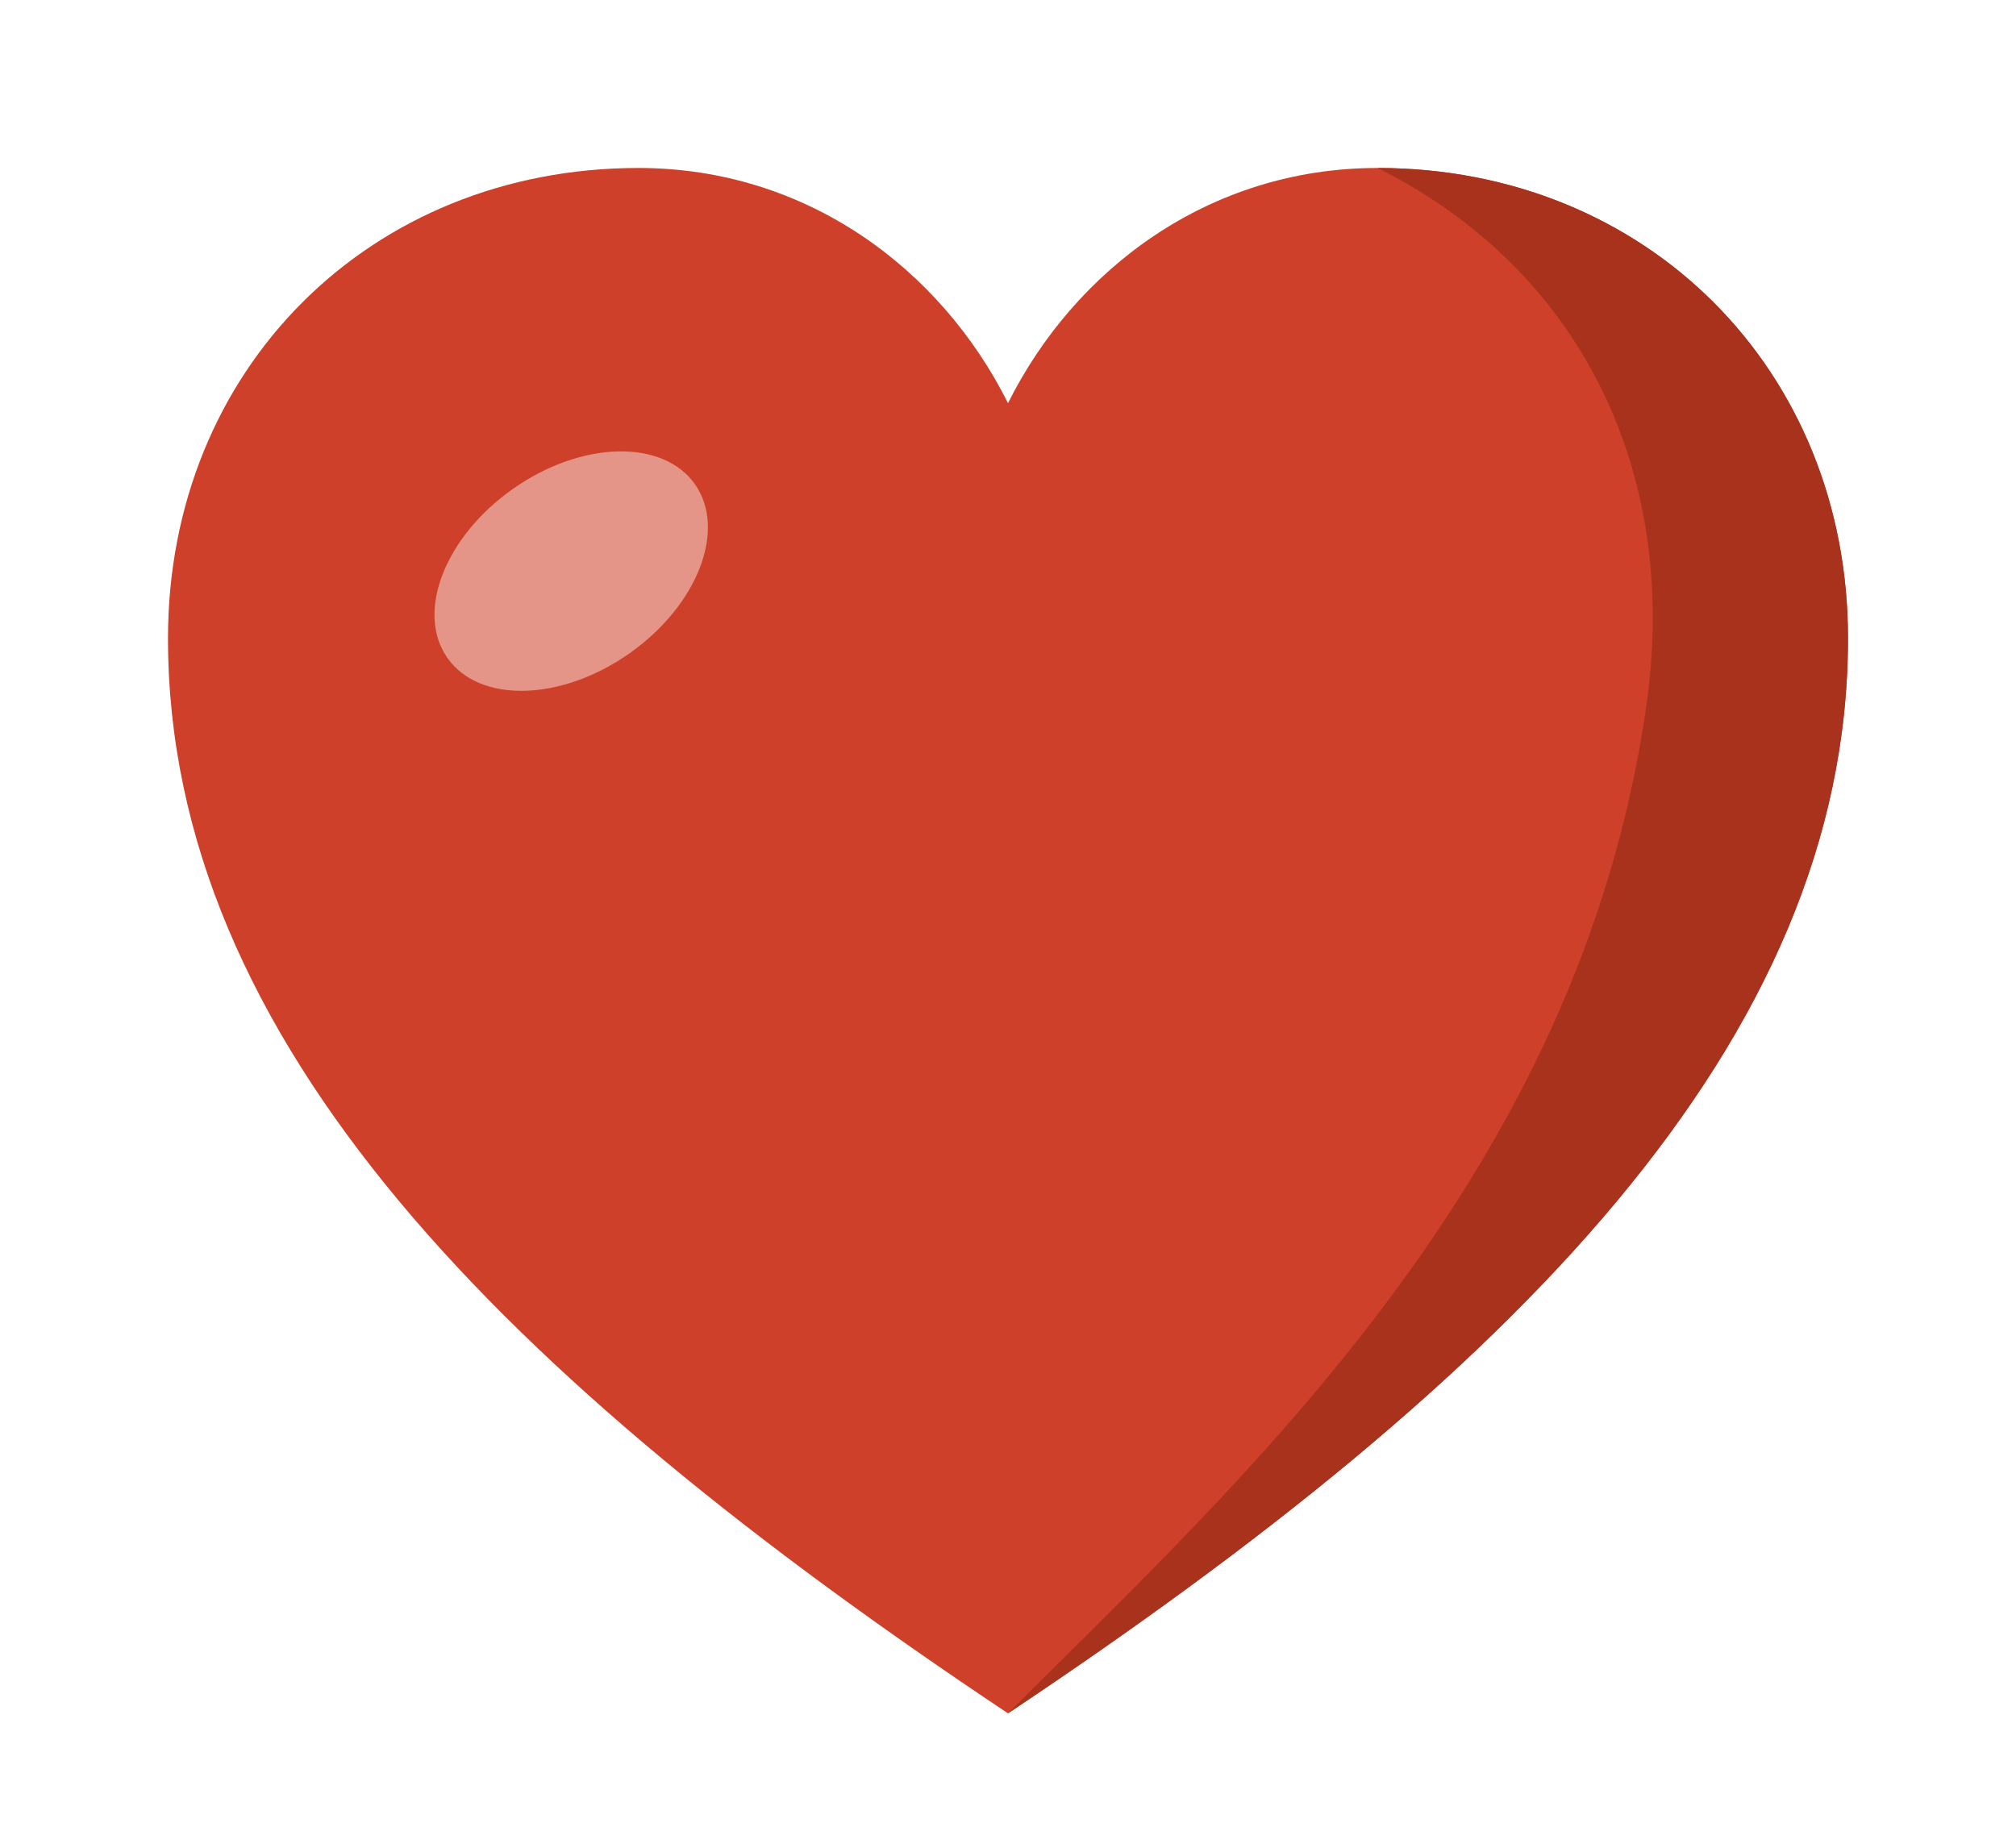
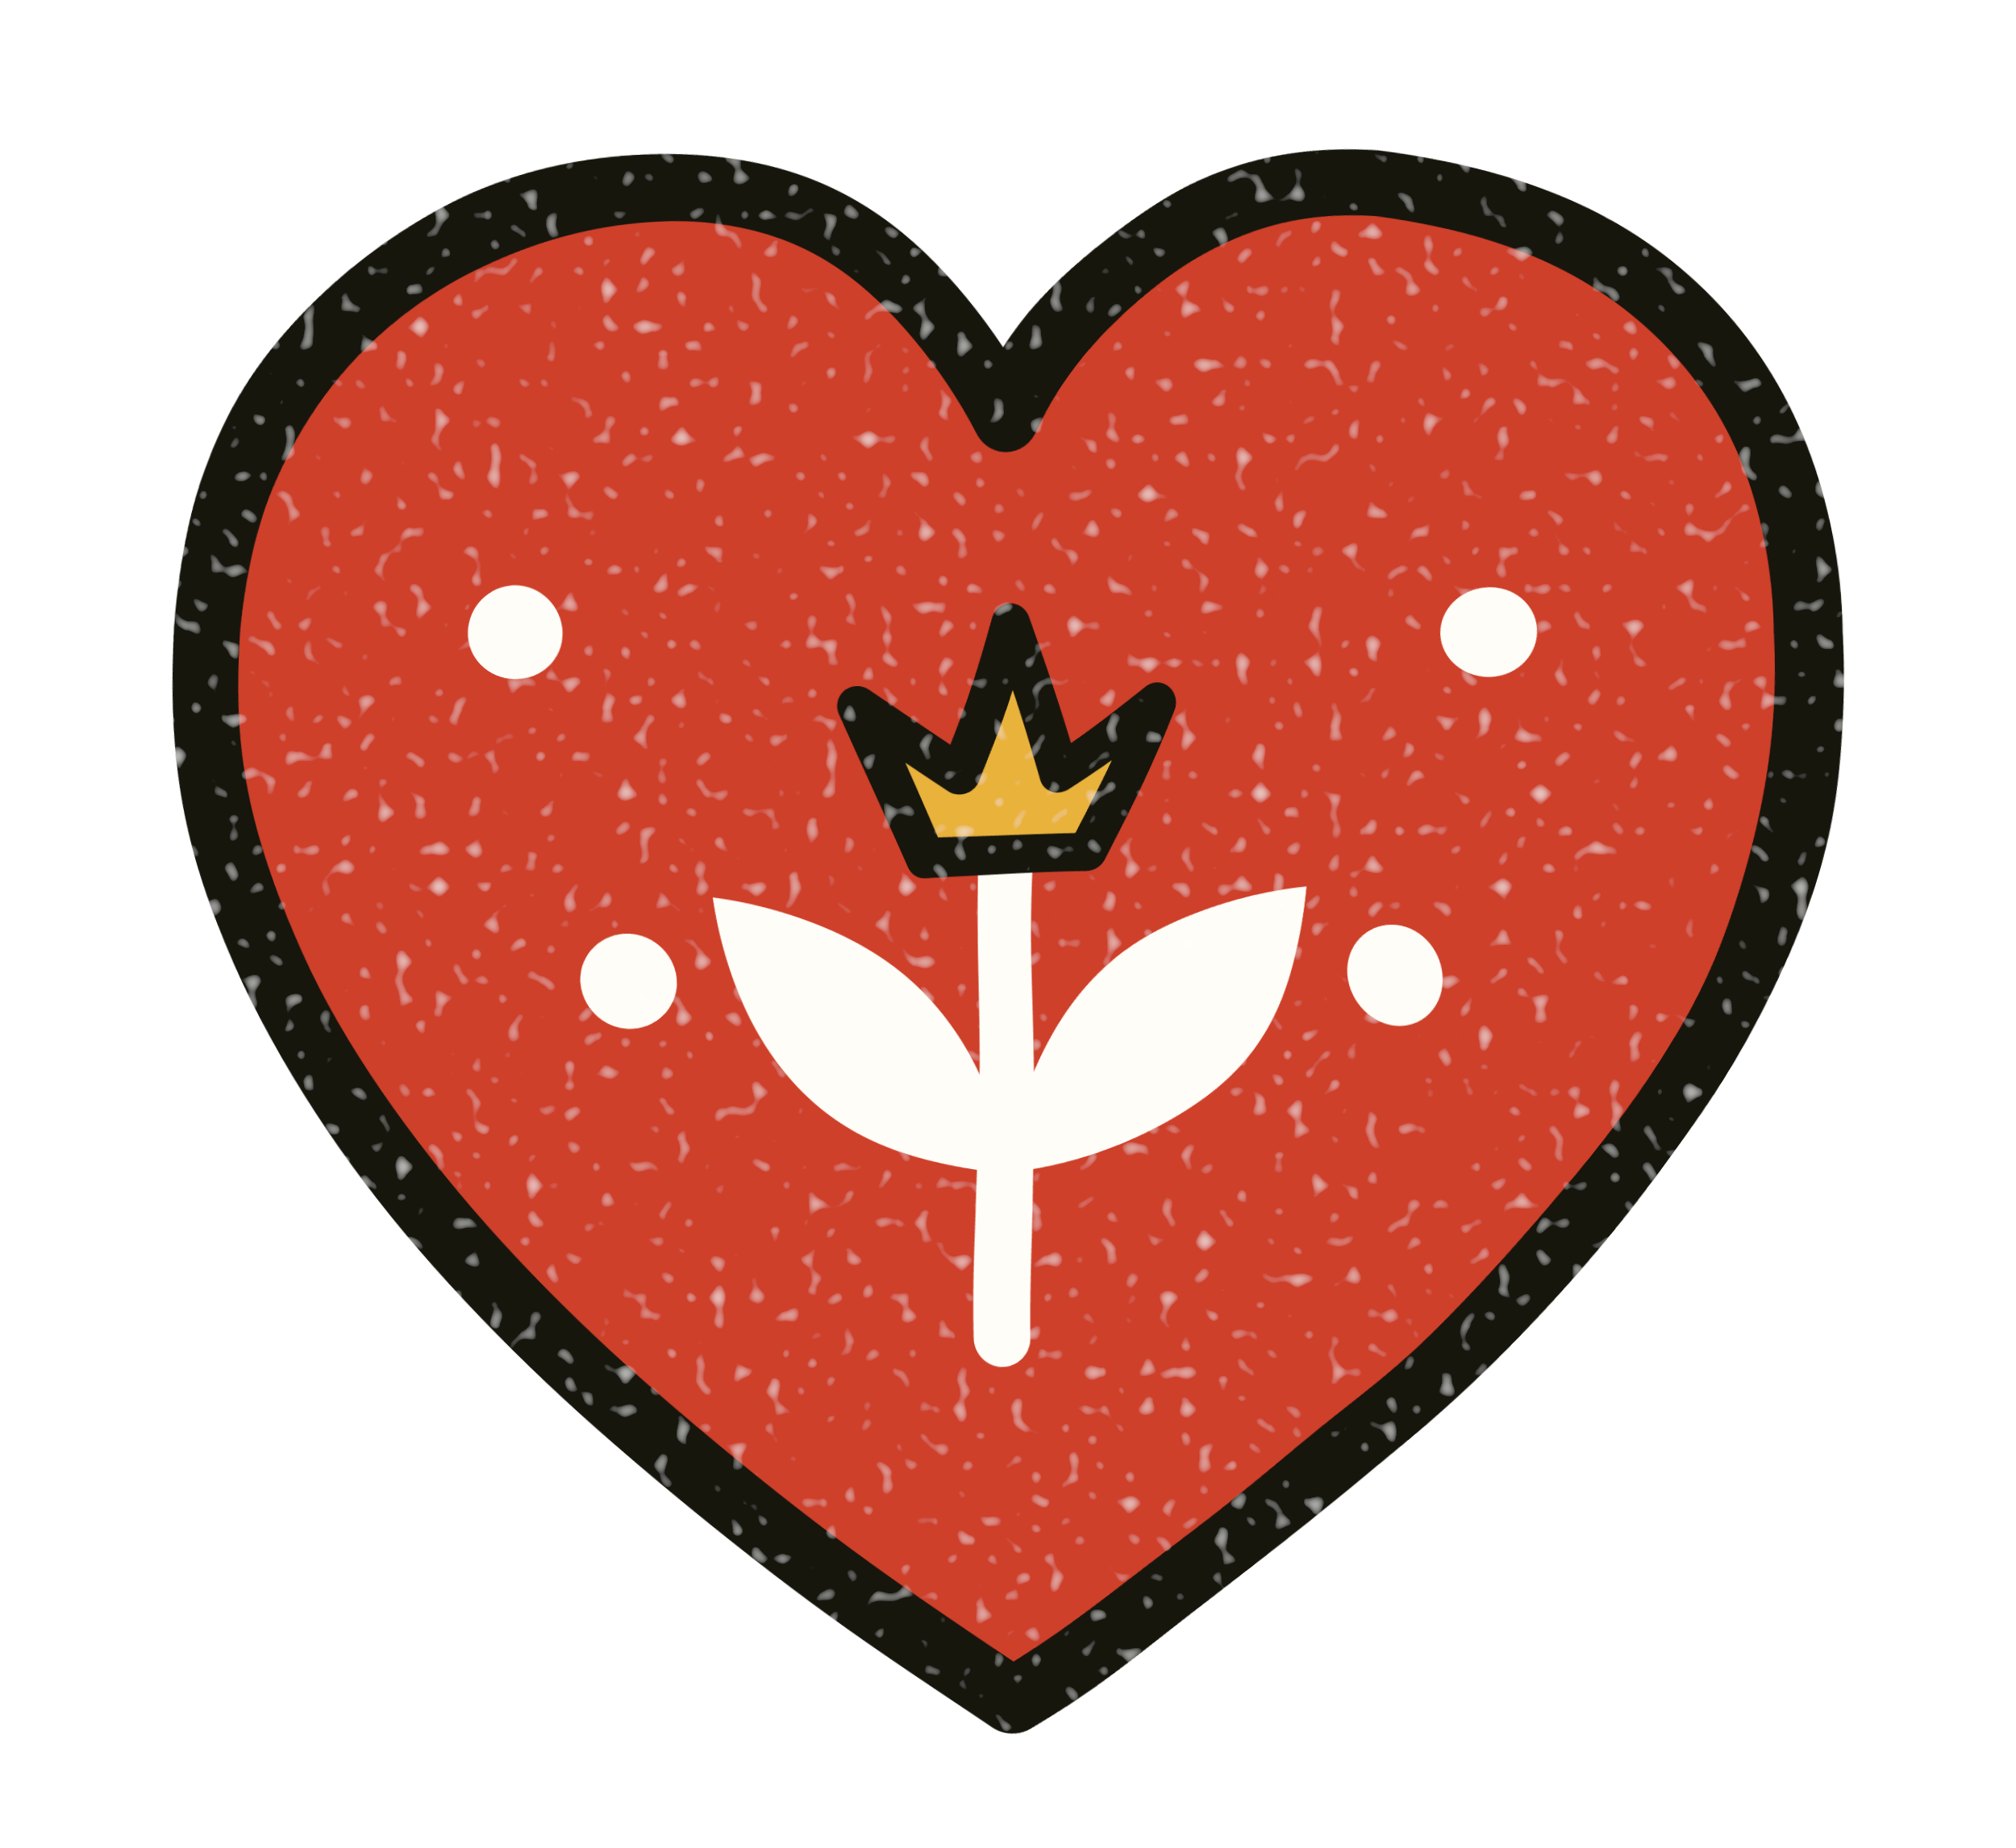
<svg xmlns="http://www.w3.org/2000/svg" viewBox="0 0 120 110" width="120" height="110">
-   <path d="M60 102C30 82 10 62 10 38 10 22 22 10 38 10c10 0 18 6 22 14 4-8 12-14 22-14 16 0 28 12 28 28 0 24-20 44-50 64z" fill="#CE4029" />
-   <path class="sh" d="M60 102c30-20 50-40 50-64 0-16-12-28-28-28 12 6 18 18 16 32-4 28-24 46-38 60z" fill="#A9321D" />
-   <ellipse cx="34" cy="34" rx="9" ry="6" transform="rotate(-35 34 34)" fill="#FFFDF8" opacity=".45" />
+   <defs>
+     <filter id="tn-folk" x="-5%" y="-5%" width="110%" height="110%">
+       <feTurbulence type="fractalNoise" baseFrequency="0.035" numOctaves="2" seed="4" result="w" />
+       <feDisplacementMap in="SourceGraphic" in2="w" scale="2.2" result="d" />
+       <feTurbulence type="fractalNoise" baseFrequency="0.9" numOctaves="1" seed="9" result="n" />
+       <feColorMatrix in="n" type="matrix" values="0 0 0 0 1 0 0 0 0 1 0 0 0 0 0.96 0 0 0 -2.4 0.86" result="s" />
+       <feComposite in="s" in2="d" operator="in" result="sp" />
+       <feMerge>
+         <feMergeNode in="d" />
+         <feMergeNode in="sp" />
+       </feMerge>
+     </filter>
+   </defs>
+   <g filter="url(#tn-folk)">
+     <path d="M60 101C33 83 11 63 12 37c1-15 12-26 27-26 10 0 17 6 21 14 4-8 12-14 22-14 15 1 26 12 26 27 1 25-21 45-48 63z" fill="#CE4029" stroke="#16140F" stroke-width="4" stroke-linejoin="round" />
+     <path d="M60 80V47" stroke="#FFFDF8" stroke-width="3.4" stroke-linecap="round" />
+     <path d="M60 70c-11-1-17-8-18-17 10 1 17 8 18 17zM60 70c11-1 17-8 18-17-10 1-17 8-18 17z" fill="#FFFDF8" />
+     <path d="M51 42l4 9h10l4-9-6 4-3-9-3 9z" fill="#E8B23A" stroke="#16140F" stroke-width="2.4" stroke-linejoin="round" />
+     <circle cx="31" cy="38" r="2.8" fill="#FFFDF8" />
+     <circle cx="89" cy="38" r="2.8" fill="#FFFDF8" />
+     <circle cx="37" cy="58" r="2.8" fill="#FFFDF8" />
+     <circle cx="83" cy="58" r="2.8" fill="#FFFDF8" />
+   </g>
</svg>
